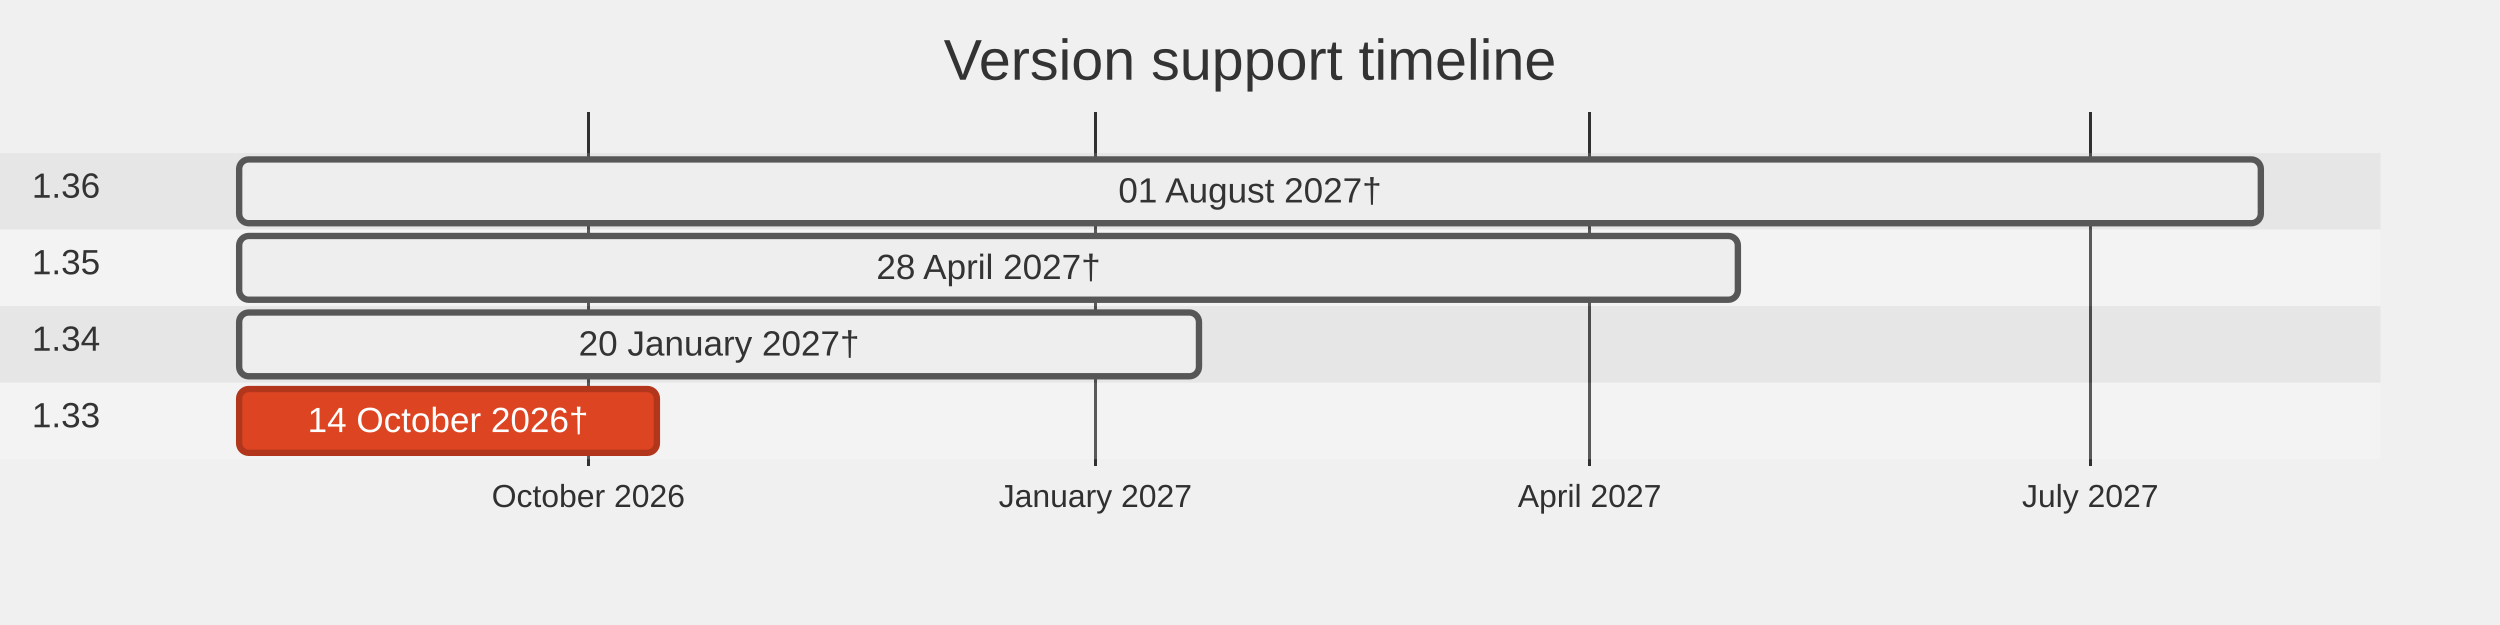
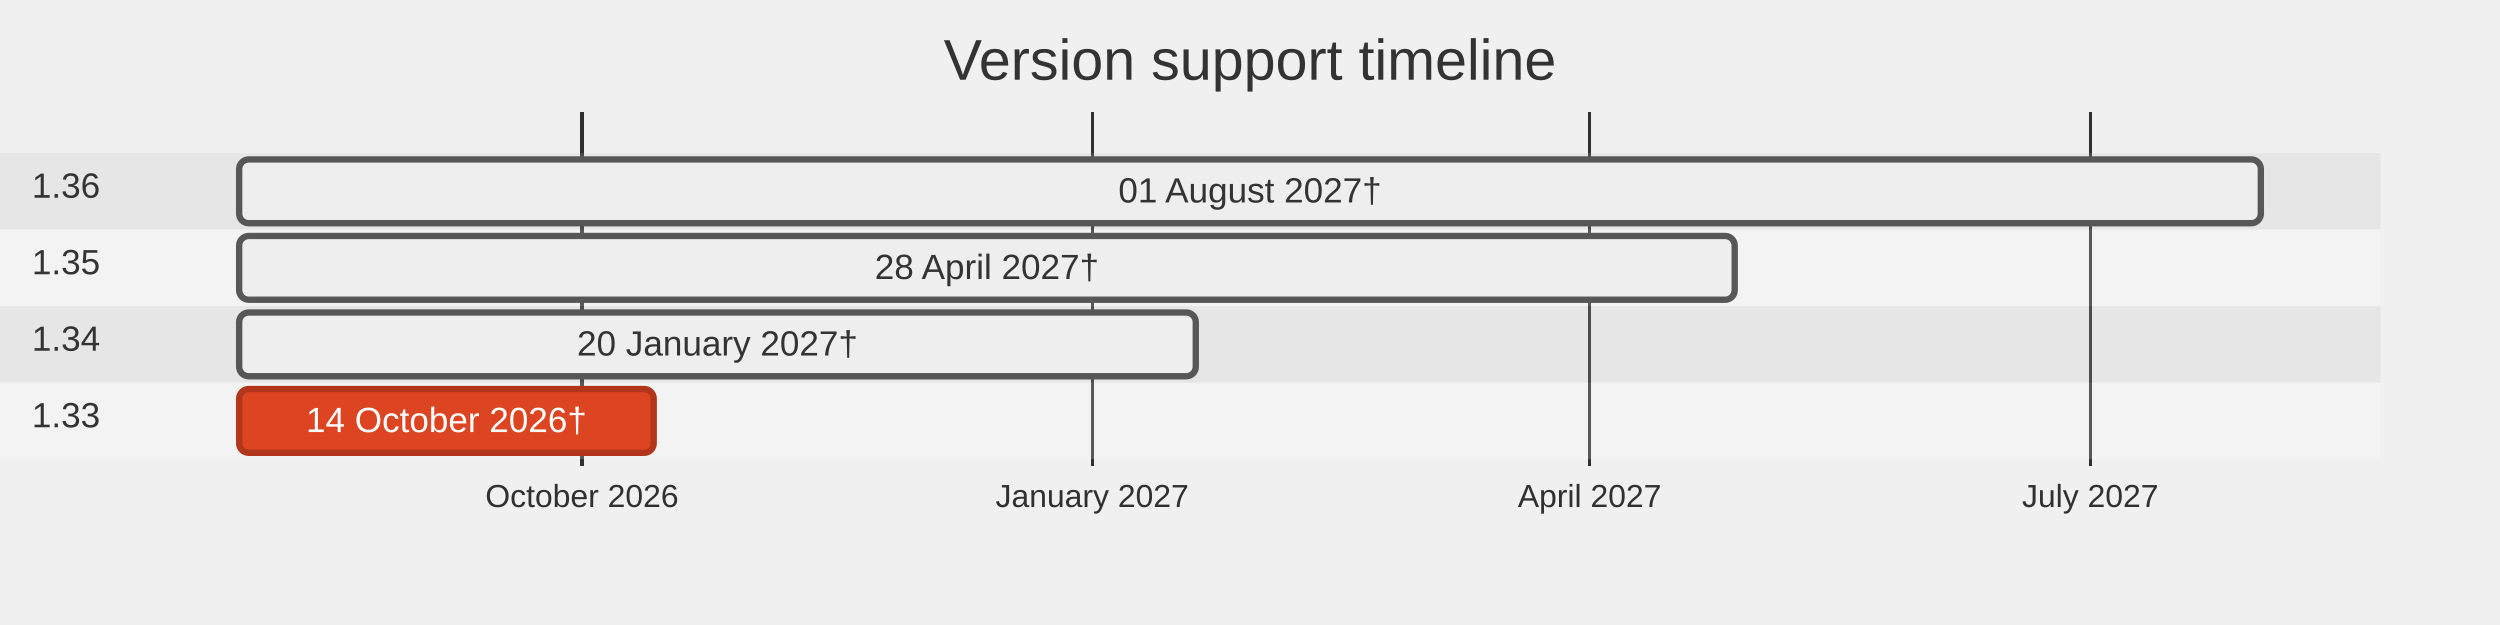
<svg xmlns="http://www.w3.org/2000/svg" id="my-svg" width="100%" viewBox="0 0 784 196" style="max-width: 784px; background-color: white;" role="graphics-document document" aria-roledescription="gantt">
  <style>#my-svg{font-family:"trebuchet ms",verdana,arial,sans-serif;font-size:16px;fill:#000000;}@keyframes edge-animation-frame{from{stroke-dashoffset:0;}}@keyframes dash{to{stroke-dashoffset:0;}}#my-svg .edge-animation-slow{stroke-dasharray:9,5!important;stroke-dashoffset:900;animation:dash 50s linear infinite;stroke-linecap:round;}#my-svg .edge-animation-fast{stroke-dasharray:9,5!important;stroke-dashoffset:900;animation:dash 20s linear infinite;stroke-linecap:round;}#my-svg .error-icon{fill:#552222;}#my-svg .error-text{fill:#552222;stroke:#552222;}#my-svg .edge-thickness-normal{stroke-width:1px;}#my-svg .edge-thickness-thick{stroke-width:3.5px;}#my-svg .edge-pattern-solid{stroke-dasharray:0;}#my-svg .edge-thickness-invisible{stroke-width:0;fill:none;}#my-svg .edge-pattern-dashed{stroke-dasharray:3;}#my-svg .edge-pattern-dotted{stroke-dasharray:2;}#my-svg .marker{fill:#666;stroke:#666;}#my-svg .marker.cross{stroke:#666;}#my-svg svg{font-family:"trebuchet ms",verdana,arial,sans-serif;font-size:16px;}#my-svg p{margin:0;}#my-svg .mermaid-main-font{font-family:"trebuchet ms",verdana,arial,sans-serif;}#my-svg .exclude-range{fill:#eeeeee;}#my-svg .section{stroke:none;opacity:0.2;}#my-svg .section0{fill:hsl(0, 0%, 73.922%);}#my-svg .section2{fill:hsl(0, 0%, 73.922%);}#my-svg .section1,#my-svg .section3{fill:white;opacity:0.2;}#my-svg .sectionTitle0{fill:#333;}#my-svg .sectionTitle1{fill:#333;}#my-svg .sectionTitle2{fill:#333;}#my-svg .sectionTitle3{fill:#333;}#my-svg .sectionTitle{text-anchor:start;font-family:"trebuchet ms",verdana,arial,sans-serif;}#my-svg .grid .tick{stroke:hsl(0, 0%, 90%);opacity:0.8;shape-rendering:crispEdges;}#my-svg .grid .tick text{font-family:"trebuchet ms",verdana,arial,sans-serif;fill:#000000;}#my-svg .grid path{stroke-width:0;}#my-svg .today{fill:none;stroke:#d42;stroke-width:2px;}#my-svg .task{stroke-width:2;}#my-svg .taskText{text-anchor:middle;font-family:"trebuchet ms",verdana,arial,sans-serif;}#my-svg .taskTextOutsideRight{fill:#333;text-anchor:start;font-family:"trebuchet ms",verdana,arial,sans-serif;}#my-svg .taskTextOutsideLeft{fill:#333;text-anchor:end;}#my-svg .task.clickable{cursor:pointer;}#my-svg .taskText.clickable{cursor:pointer;fill:#003163!important;font-weight:bold;}#my-svg .taskTextOutsideLeft.clickable{cursor:pointer;fill:#003163!important;font-weight:bold;}#my-svg .taskTextOutsideRight.clickable{cursor:pointer;fill:#003163!important;font-weight:bold;}#my-svg .taskText0,#my-svg .taskText1,#my-svg .taskText2,#my-svg .taskText3{fill:white;}#my-svg .task0,#my-svg .task1,#my-svg .task2,#my-svg .task3{fill:#707070;stroke:hsl(0, 0%, 33.922%);}#my-svg .taskTextOutside0,#my-svg .taskTextOutside2{fill:#333;}#my-svg .taskTextOutside1,#my-svg .taskTextOutside3{fill:#333;}#my-svg .active0,#my-svg .active1,#my-svg .active2,#my-svg .active3{fill:#eee;stroke:hsl(0, 0%, 33.922%);}#my-svg .activeText0,#my-svg .activeText1,#my-svg .activeText2,#my-svg .activeText3{fill:#333!important;}#my-svg .done0,#my-svg .done1,#my-svg .done2,#my-svg .done3{stroke:#666;fill:#bbb;stroke-width:2;}#my-svg .doneText0,#my-svg .doneText1,#my-svg .doneText2,#my-svg .doneText3{fill:#333!important;}#my-svg .doneText0.taskTextOutsideLeft,#my-svg .doneText0.taskTextOutsideRight,#my-svg .doneText1.taskTextOutsideLeft,#my-svg .doneText1.taskTextOutsideRight,#my-svg .doneText2.taskTextOutsideLeft,#my-svg .doneText2.taskTextOutsideRight,#my-svg .doneText3.taskTextOutsideLeft,#my-svg .doneText3.taskTextOutsideRight{fill:#333!important;}#my-svg .crit0,#my-svg .crit1,#my-svg .crit2,#my-svg .crit3{stroke:hsl(10.909, 73.333%, 40%);fill:#d42;stroke-width:2;}#my-svg .activeCrit0,#my-svg .activeCrit1,#my-svg .activeCrit2,#my-svg .activeCrit3{stroke:hsl(10.909, 73.333%, 40%);fill:#eee;stroke-width:2;}#my-svg .doneCrit0,#my-svg .doneCrit1,#my-svg .doneCrit2,#my-svg .doneCrit3{stroke:hsl(10.909, 73.333%, 40%);fill:#bbb;stroke-width:2;cursor:pointer;shape-rendering:crispEdges;}#my-svg .milestone{transform:rotate(45deg) scale(0.8,0.8);}#my-svg .milestoneText{font-style:italic;}#my-svg .doneCritText0,#my-svg .doneCritText1,#my-svg .doneCritText2,#my-svg .doneCritText3{fill:#333!important;}#my-svg .doneCritText0.taskTextOutsideLeft,#my-svg .doneCritText0.taskTextOutsideRight,#my-svg .doneCritText1.taskTextOutsideLeft,#my-svg .doneCritText1.taskTextOutsideRight,#my-svg .doneCritText2.taskTextOutsideLeft,#my-svg .doneCritText2.taskTextOutsideRight,#my-svg .doneCritText3.taskTextOutsideLeft,#my-svg .doneCritText3.taskTextOutsideRight{fill:#333!important;}#my-svg .vert{stroke:#d42;}#my-svg .vertText{font-size:15px;text-anchor:middle;fill:#d42!important;}#my-svg .activeCritText0,#my-svg .activeCritText1,#my-svg .activeCritText2,#my-svg .activeCritText3{fill:#333!important;}#my-svg .titleText{text-anchor:middle;font-size:18px;fill:#333;font-family:"trebuchet ms",verdana,arial,sans-serif;}#my-svg .node .neo-node{stroke:#999;}#my-svg [data-look="neo"].node rect,#my-svg [data-look="neo"].cluster rect,#my-svg [data-look="neo"].node polygon{stroke:url(#my-svg-gradient);filter:drop-shadow( 1px 2px 2px rgba(185,185,185,1));}#my-svg [data-look="neo"].swimlane.cluster rect{filter:none;}#my-svg [data-look="neo"].node path{stroke:url(#my-svg-gradient);stroke-width:1px;}#my-svg [data-look="neo"].node .outer-path{filter:drop-shadow( 1px 2px 2px rgba(185,185,185,1));}#my-svg [data-look="neo"].node .neo-line path{stroke:#999;filter:none;}#my-svg [data-look="neo"].node circle{stroke:url(#my-svg-gradient);filter:drop-shadow( 1px 2px 2px rgba(185,185,185,1));}#my-svg [data-look="neo"].node circle .state-start{fill:#000000;}#my-svg [data-look="neo"].icon-shape .icon{fill:url(#my-svg-gradient);filter:drop-shadow( 1px 2px 2px rgba(185,185,185,1));}#my-svg [data-look="neo"].icon-shape .icon-neo path{stroke:url(#my-svg-gradient);filter:drop-shadow( 1px 2px 2px rgba(185,185,185,1));}#my-svg :root{--mermaid-font-family:"trebuchet ms",verdana,arial,sans-serif;}</style>
  <g />
  <g class="grid" transform="translate(75, 146)" fill="none" font-size="10" font-family="sans-serif" text-anchor="middle">
    <path class="domain" stroke="currentColor" d="M0.5,-111V0.5H634.5V-111" />
-     <g class="tick" opacity="1" transform="translate(109.5,0)">
+     <g class="tick" opacity="1" transform="translate(107.5,0)">
      <line stroke="currentColor" y2="-111" />
      <text fill="#000" y="3" dy="1em" stroke="none" font-size="10" style="text-anchor: middle;"> October 2026</text>
    </g>
-     <g class="tick" opacity="1" transform="translate(268.5,0)">
+     <g class="tick" opacity="1" transform="translate(267.5,0)">
      <line stroke="currentColor" y2="-111" />
      <text fill="#000" y="3" dy="1em" stroke="none" font-size="10" style="text-anchor: middle;"> January 2027</text>
    </g>
    <g class="tick" opacity="1" transform="translate(423.5,0)">
      <line stroke="currentColor" y2="-111" />
      <text fill="#000" y="3" dy="1em" stroke="none" font-size="10" style="text-anchor: middle;"> April 2027</text>
    </g>
    <g class="tick" opacity="1" transform="translate(580.5,0)">
      <line stroke="currentColor" y2="-111" />
      <text fill="#000" y="3" dy="1em" stroke="none" font-size="10" style="text-anchor: middle;"> July 2027</text>
    </g>
  </g>
  <g>
    <rect x="0" y="48" width="746.5" height="24" class="section section0" />
    <rect x="0" y="72" width="746.5" height="24" class="section section1" />
    <rect x="0" y="96" width="746.5" height="24" class="section section2" />
    <rect x="0" y="120" width="746.5" height="24" class="section section3" />
  </g>
  <g>
    <rect id="my-svg-task1" rx="3" ry="3" x="75" y="50" width="634" height="20" transform-origin="392px 60px" class="task active0" />
-     <rect id="my-svg-task2" rx="3" ry="3" x="75" y="74" width="470" height="20" transform-origin="310px 84px" class="task active1" />
-     <rect id="my-svg-task3" rx="3" ry="3" x="75" y="98" width="301" height="20" transform-origin="225.5px 108px" class="task active2" />
-     <rect id="my-svg-task4" rx="3" ry="3" x="75" y="122" width="131" height="20" transform-origin="140.5px 132px" class="task crit3" />
+     <rect id="my-svg-task2" rx="3" ry="3" x="75" y="74" width="469" height="20" transform-origin="309.5px 84px" class="task active1" />
+     <rect id="my-svg-task3" rx="3" ry="3" x="75" y="98" width="300" height="20" transform-origin="225px 108px" class="task active2" />
+     <rect id="my-svg-task4" rx="3" ry="3" x="75" y="122" width="130" height="20" transform-origin="140px 132px" class="task crit3" />
    <text id="my-svg-task1-text" font-size="11" x="392" y="63.5" class="taskText taskText0 activeText0 width-93.47900390625">01 August 2027†     </text>
-     <text id="my-svg-task2-text" font-size="11" x="310" y="87.5" class="taskText taskText1 activeText1 width-80.12646484375">28 April 2027†      </text>
-     <text id="my-svg-task3-text" font-size="11" x="225.5" y="111.5" class="taskText taskText2 activeText2 width-96.685546875">20 January 2027†    </text>
-     <text id="my-svg-task4-text" font-size="11" x="140.5" y="135.5" class="taskText taskText3  critText3 width-99.005859375">14 October 2026†    </text>
+     <text id="my-svg-task2-text" font-size="11" x="309.5" y="87.5" class="taskText taskText1 activeText1 width-80.12646484375">28 April 2027†      </text>
+     <text id="my-svg-task3-text" font-size="11" x="225" y="111.5" class="taskText taskText2 activeText2 width-96.685546875">20 January 2027†    </text>
+     <text id="my-svg-task4-text" font-size="11" x="140" y="135.5" class="taskText taskText3  critText3 width-99.005859375">14 October 2026†    </text>
  </g>
  <g>
    <text dy="0em" x="10" y="62" font-size="11" class="sectionTitle sectionTitle0">
      <tspan alignment-baseline="central" x="10">1.36</tspan>
    </text>
    <text dy="0em" x="10" y="86" font-size="11" class="sectionTitle sectionTitle1">
      <tspan alignment-baseline="central" x="10">1.35</tspan>
    </text>
    <text dy="0em" x="10" y="110" font-size="11" class="sectionTitle sectionTitle2">
      <tspan alignment-baseline="central" x="10">1.34</tspan>
    </text>
    <text dy="0em" x="10" y="134" font-size="11" class="sectionTitle sectionTitle3">
      <tspan alignment-baseline="central" x="10">1.33</tspan>
    </text>
  </g>
  <text x="392" y="25" class="titleText">Version support timeline</text>
</svg>
